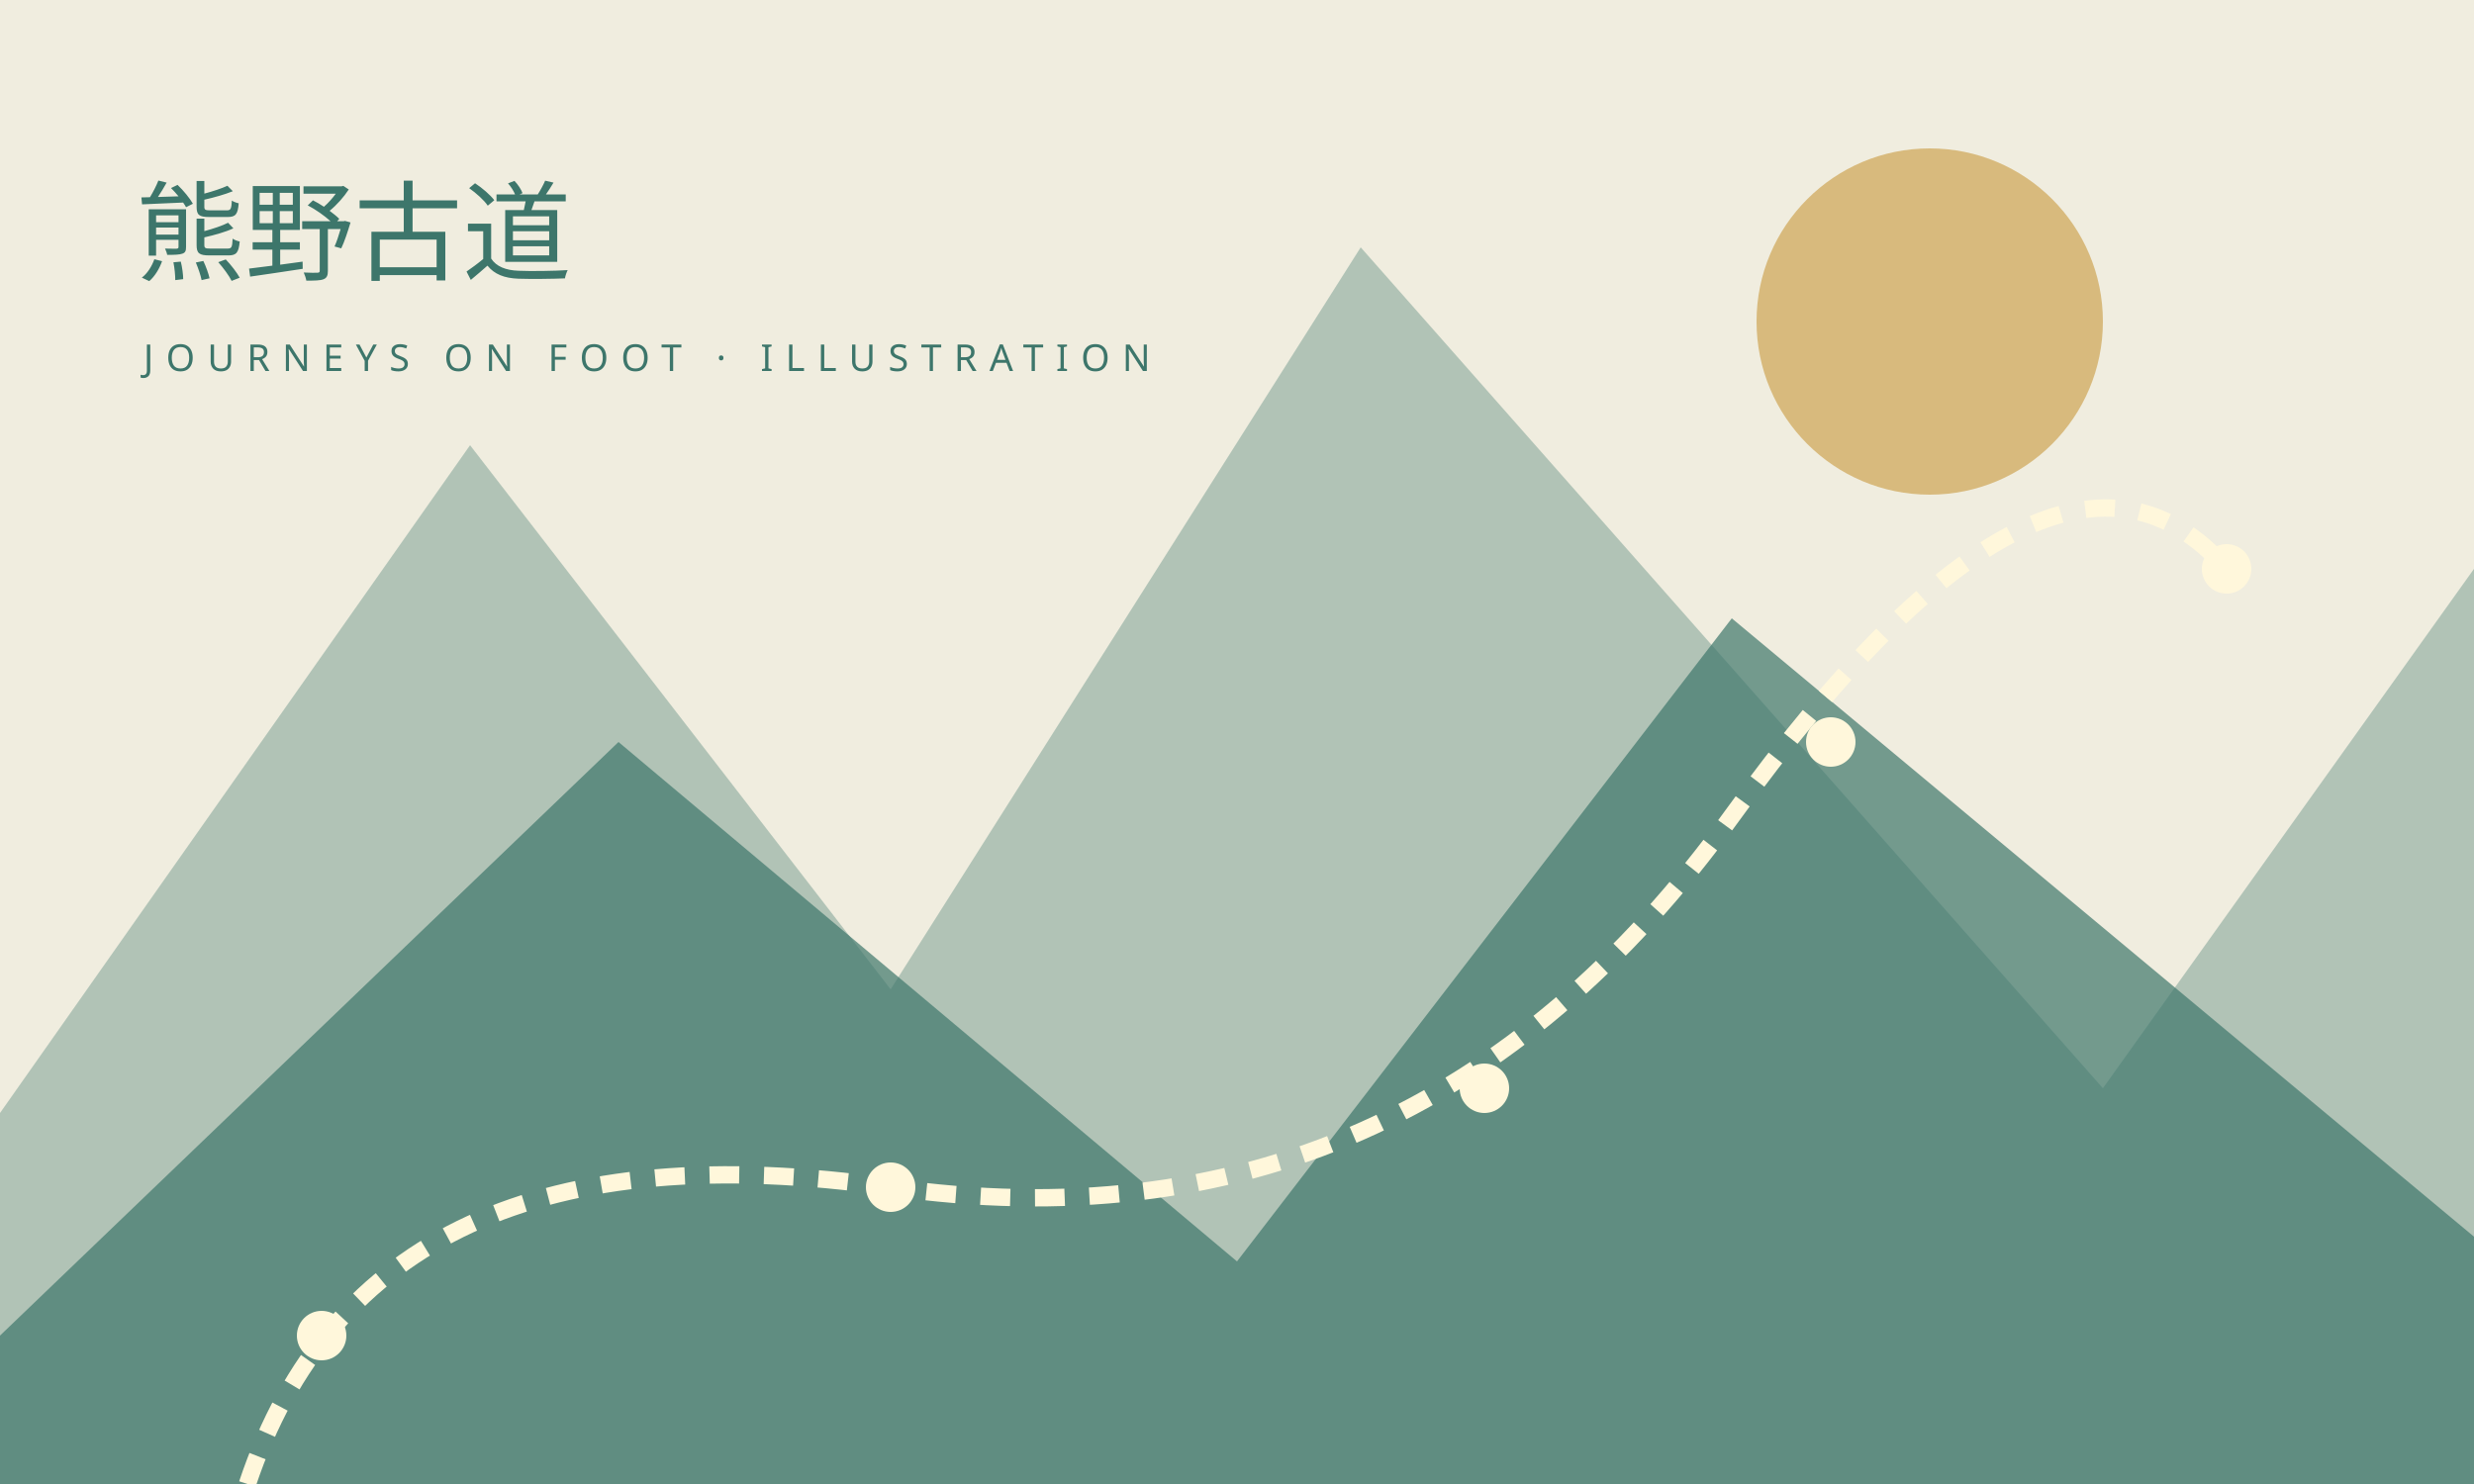
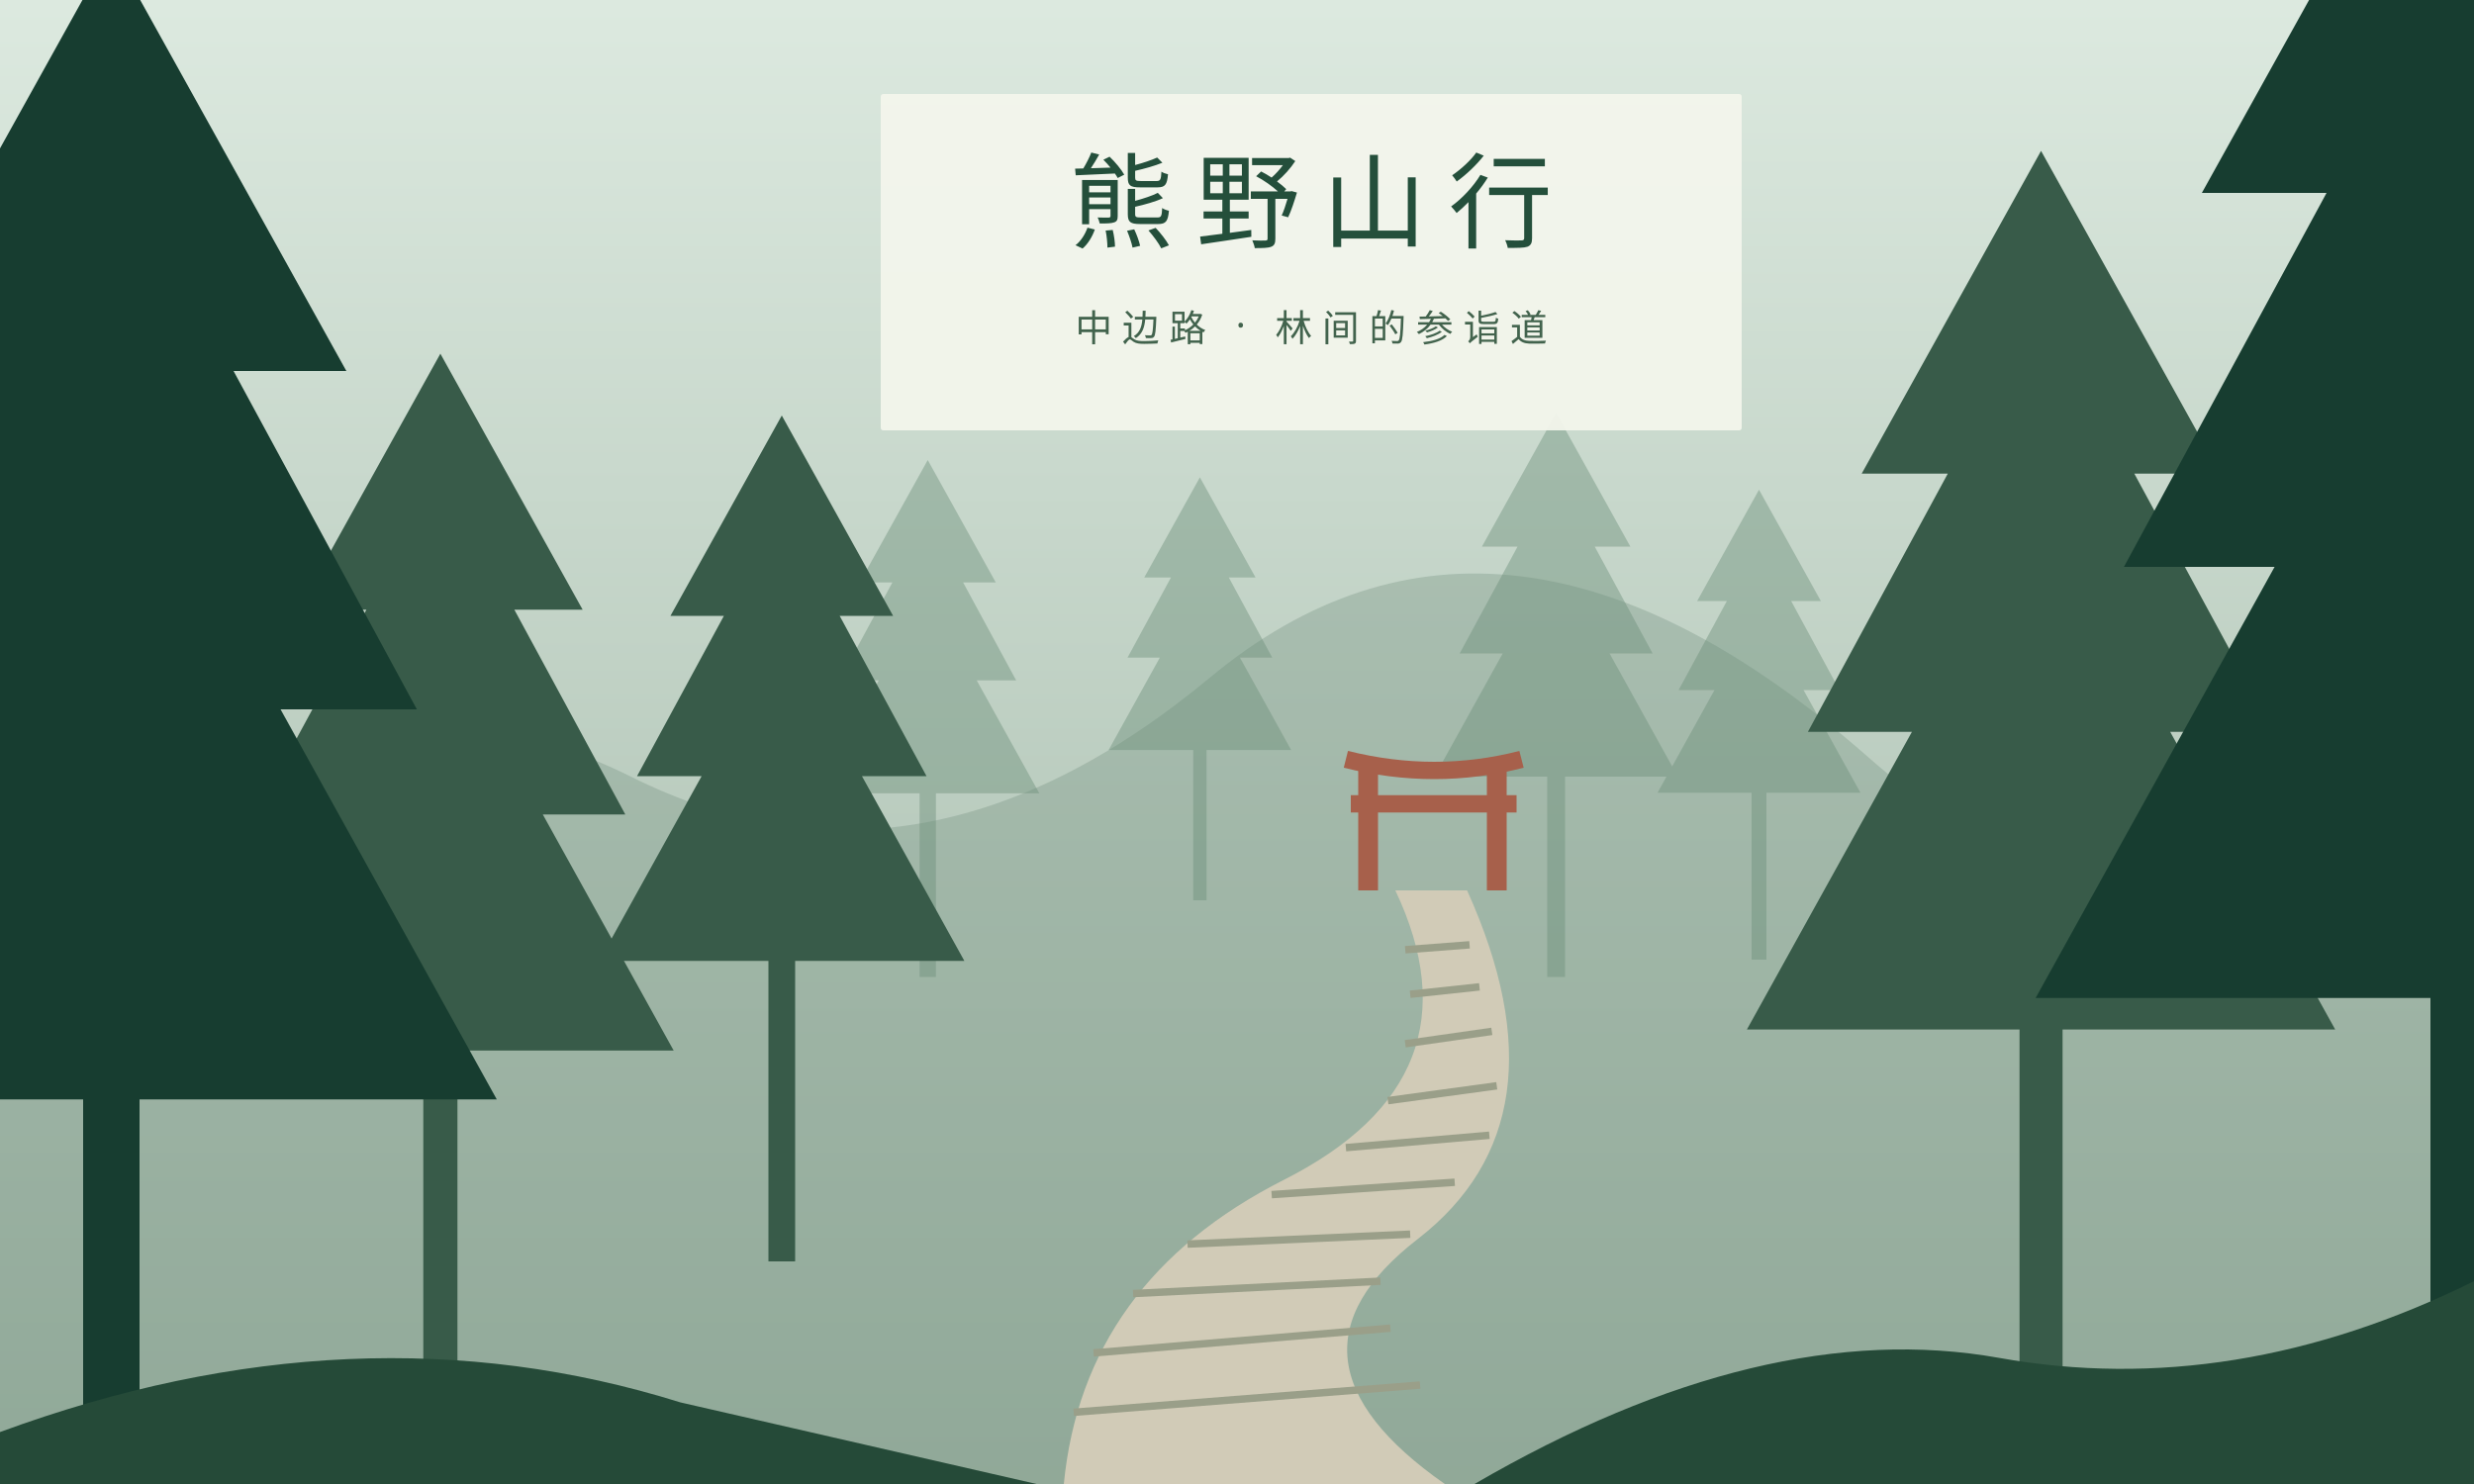
- <svg xmlns="http://www.w3.org/2000/svg" viewBox="0 0 1000 600">
-   <rect width="1000" height="600" fill="#f0eddf" />
-   <circle cx="780" cy="130" r="70" fill="#d8ba7d" />
-   <path d="M0 450L190 180 360 400 550 100 850 440 1000 230V600H0Z" fill="#3d766b" opacity=".35" />
-   <path d="M0 540L250 300 500 510 700 250 1000 500V600H0Z" fill="#3d766b" opacity=".7" />
-   <path d="M100 600Q150 450 360 480T700 330 900 230" fill="none" stroke="#fff7db" stroke-width="7" stroke-dasharray="12 10" />
-   <g fill="#fff7db">
-     <circle cx="130" cy="540" r="10" />
-     <circle cx="360" cy="480" r="10" />
-     <circle cx="600" cy="440" r="10" />
-     <circle cx="740" cy="300" r="10" />
-     <circle cx="900" cy="230" r="10" />
+ <svg xmlns="http://www.w3.org/2000/svg" viewBox="0 0 1000 600" role="img" aria-labelledby="title desc">
+   <defs>
+     <linearGradient id="mist" x2="0" y2="1">
+       <stop stop-color="#dce9df" />
+       <stop offset="1" stop-color="#9fb5a5" />
+     </linearGradient>
+     <g id="cedar">
+       <path d="M0-280L-50-190H-26L-65-118H-36L-82-35H82L36-118H65L26-190H50Z" />
+       <path d="M-6-65H6V100H-6Z" />
+     </g>
+   </defs>
+   <rect width="1000" height="600" fill="url(#mist)" />
+   <path d="M0 359Q139 256 255 314T489 274T755 306T1000 246V600H0Z" fill="#769181" opacity=".35" />
+   <g fill="#6a8c77" opacity=".42">
+     <use href="#cedar" transform="translate(375 340) scale(.55)" />
+     <use href="#cedar" transform="translate(485 319) scale(.45)" />
+     <use href="#cedar" transform="translate(629 335) scale(.6)" />
+     <use href="#cedar" transform="translate(711 338) scale(.5)" />
  </g>
-   <text x="55" y="110" fill="#3d766b" font-family="serif" font-size="44">熊野古道</text>
-   <text x="58" y="150" fill="#3d766b" font-family="sans-serif" font-size="15" letter-spacing="5">JOURNEYS ON FOOT · ILLUSTRATION</text>
+   <path d="M430 600Q438 518 519 477T564 360H593Q635 453 573 501T584 600Z" fill="#d1cbb7" />
+   <g fill="none" stroke="#9a9f89" stroke-width="3">
+     <path d="M434 571L574 560M442 547L562 537M458 523L558 518M480 503L570 499M514 483L588 478M544 464L602 459M561 445L605 439M568 422L603 417M570 402L598 399M568 384L594 382" />
+   </g>
+   <g stroke="#a7604b" fill="none">
+     <path d="M553 360V310M605 360V310" stroke-width="8" />
+     <path d="M544 307Q580 316 615 307M546 325H613" stroke-width="7" />
+   </g>
+   <g fill="#385b49">
+     <use href="#cedar" transform="translate(178 465) scale(1.15)" />
+     <use href="#cedar" transform="translate(825 467) scale(1.45)" />
+     <use href="#cedar" transform="translate(316 420) scale(.9)" />
+   </g>
+   <g fill="#173d30">
+     <use href="#cedar" transform="translate(45 511) scale(1.9)" />
+     <use href="#cedar" transform="translate(995 477) scale(2.1)" />
+   </g>
+   <path d="M0 579Q144 526 275 567L419 600H0ZM596 600Q713 532 808 549T1000 518V600Z" fill="#254a38" />
+   <rect x="356" y="38" width="348" height="136" rx="1" fill="#f3f5ec" opacity=".94" />
+   <text x="530" y="97" fill="#244f3b" font-family="serif" font-size="42" text-anchor="middle" letter-spacing="9">熊野山行</text>
+   <text x="530" y="138" fill="#42634d" font-family="sans-serif" font-size="15" text-anchor="middle" letter-spacing="4">中边路 · 林间的参诣道</text>
</svg>
